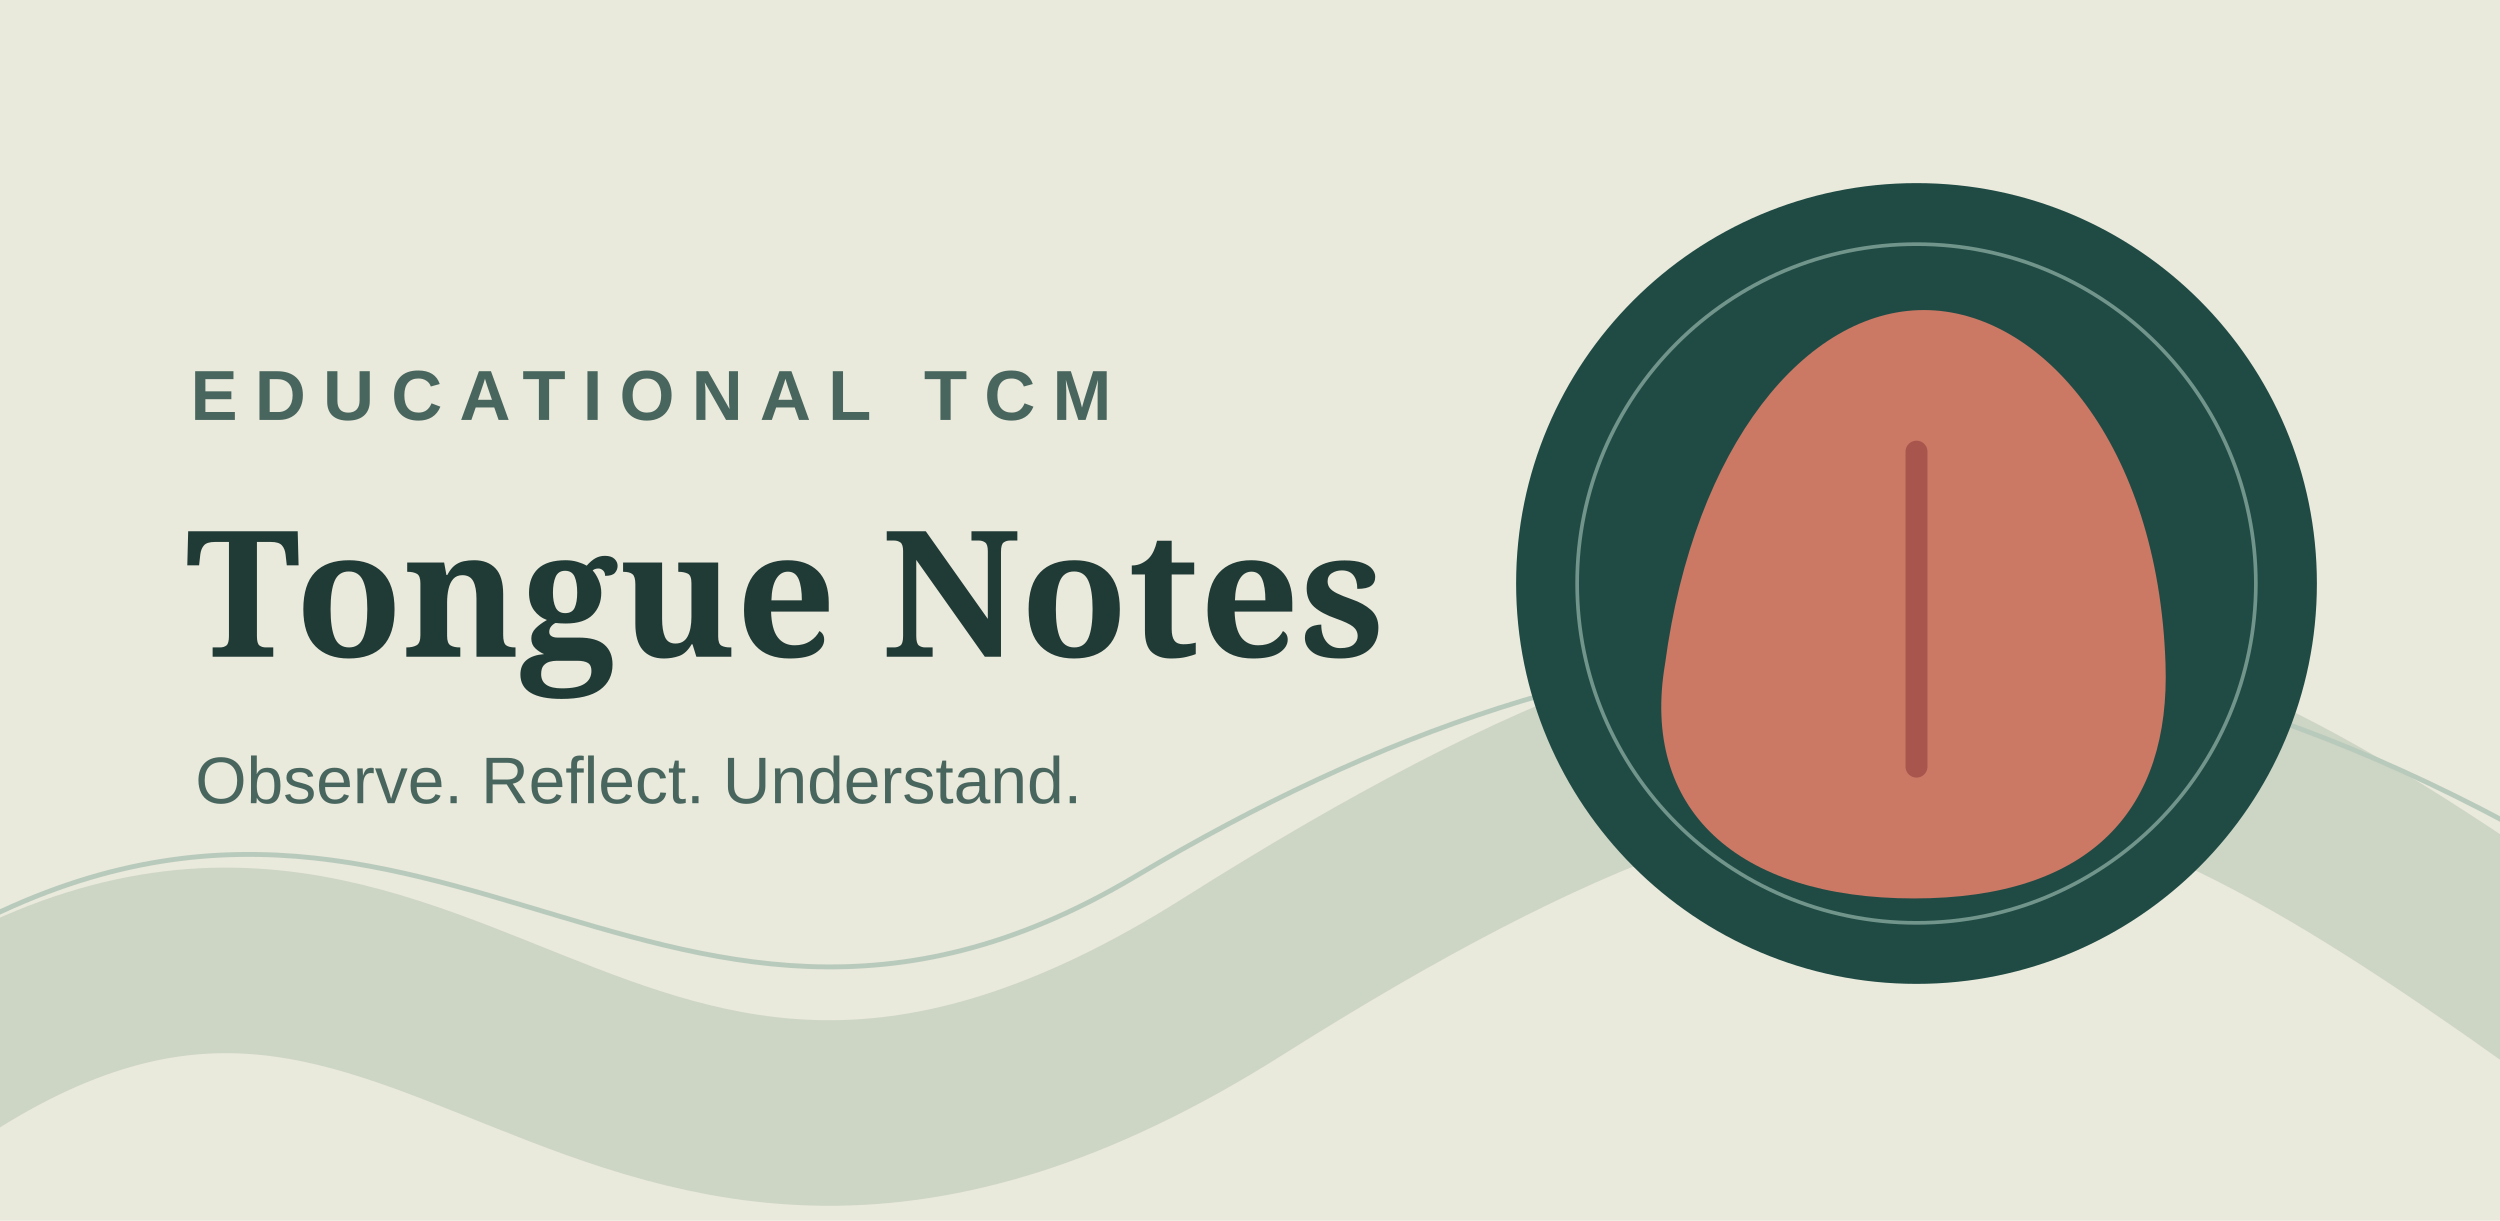
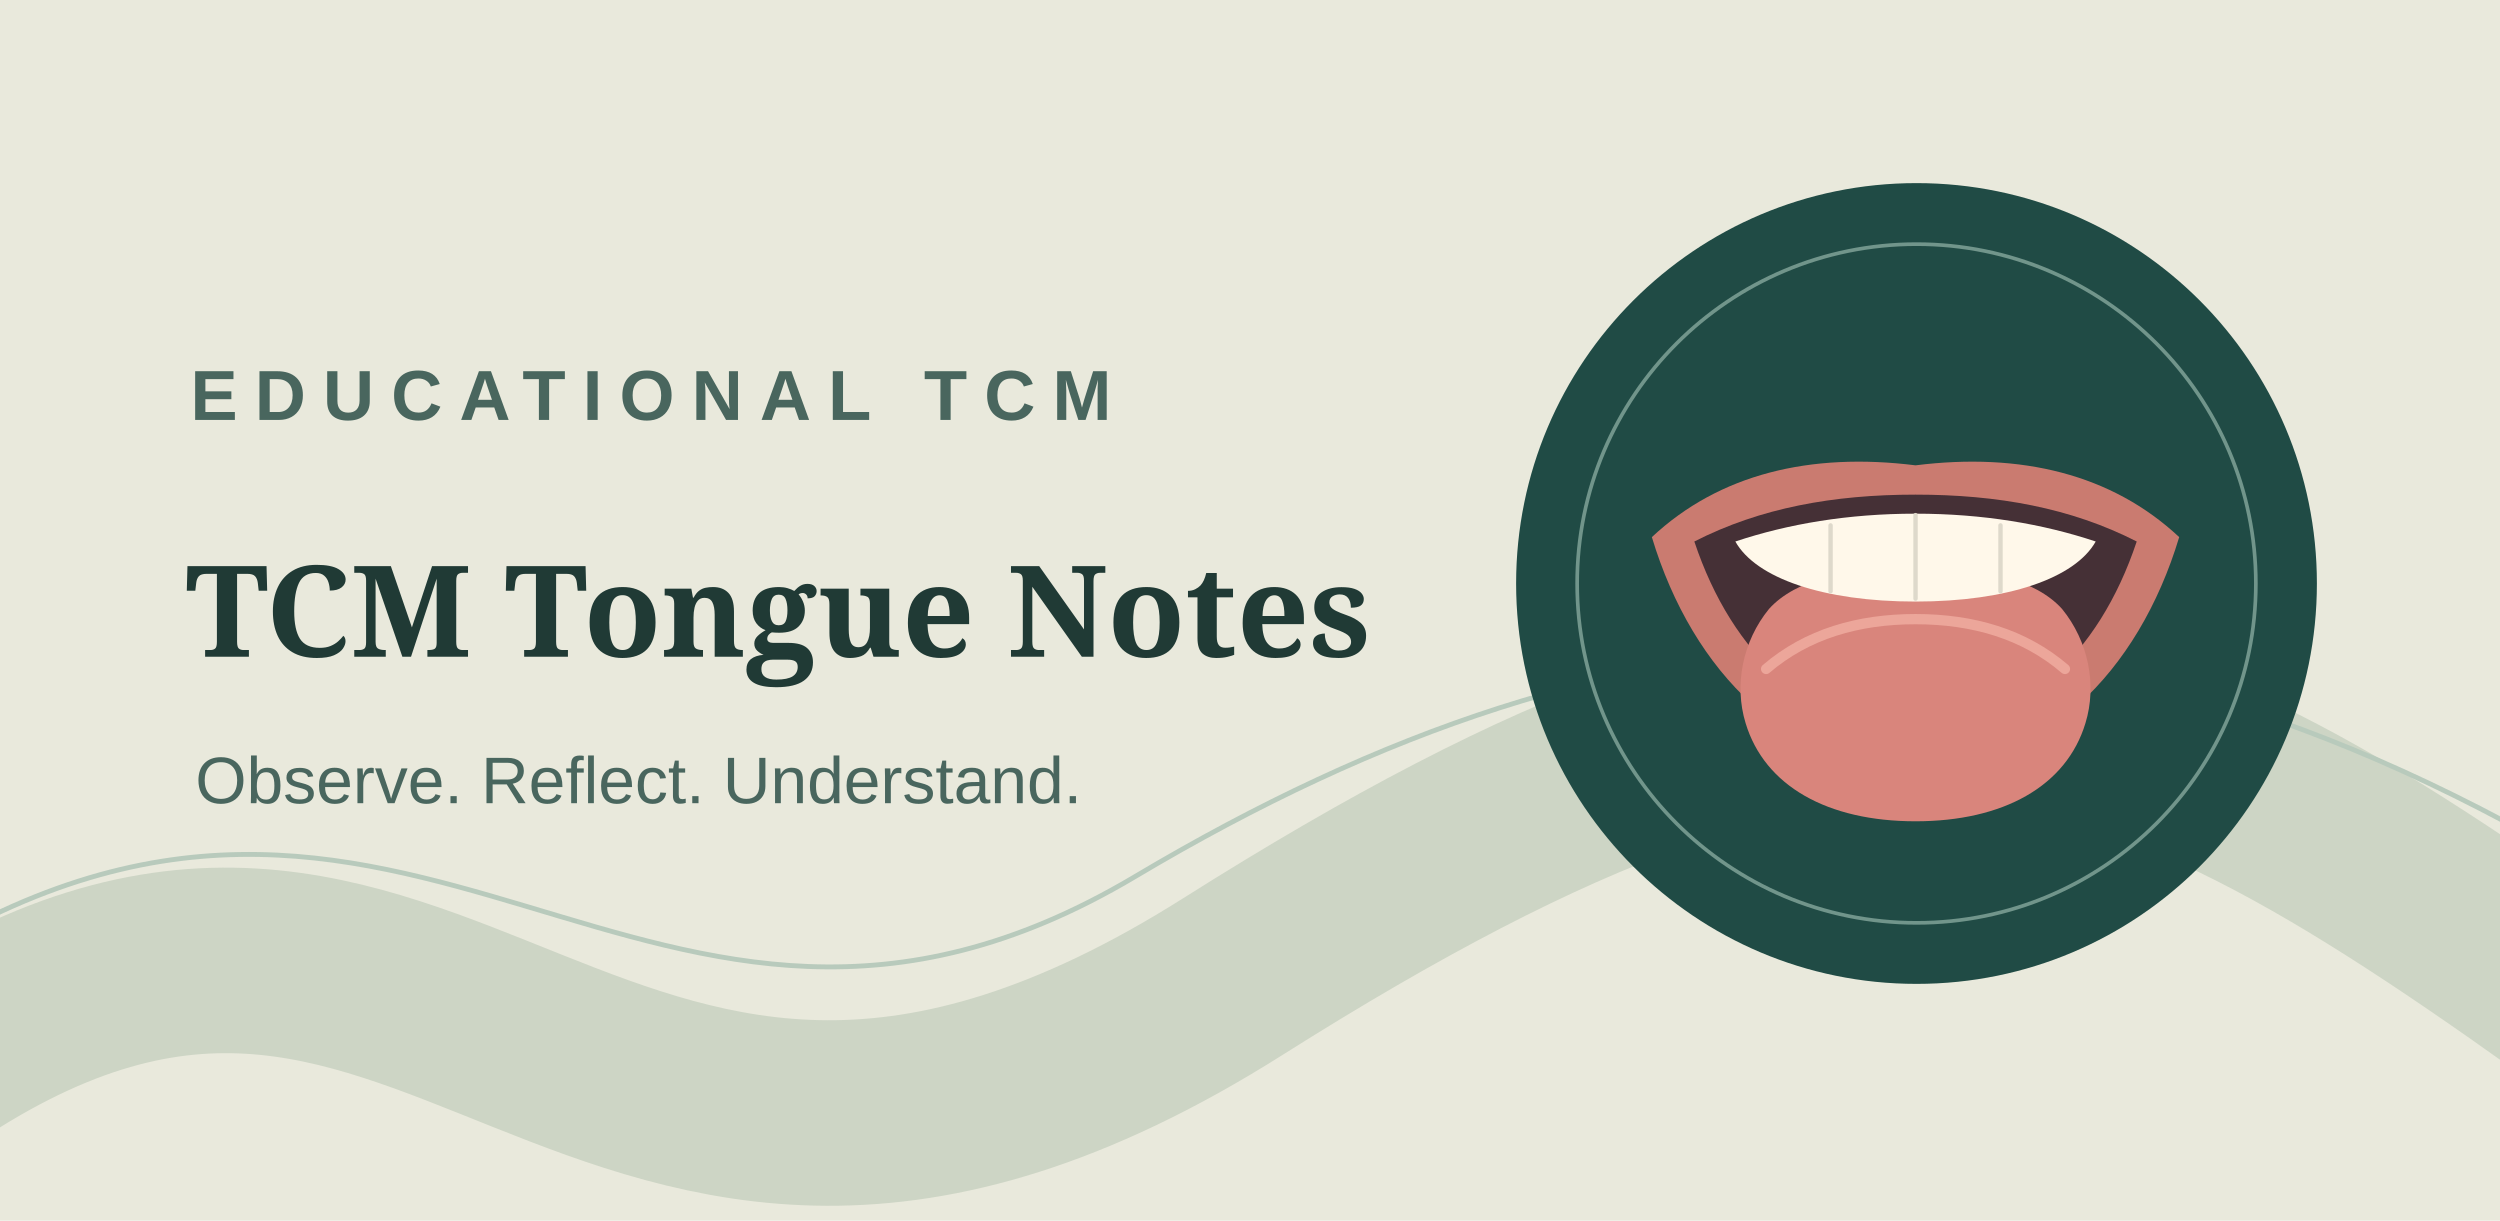
<svg xmlns="http://www.w3.org/2000/svg" viewBox="0 0 1024 500" role="img" aria-labelledby="title desc">
  <rect width="1024" height="500" fill="#E9E9DC" />
  <path d="M-36 440C181 289 239 568 505 400S864 271 1071 421" fill="none" stroke="#CDD5C5" stroke-width="76" stroke-linecap="round" />
  <path d="M-42 397C169 260 265 478 465 359S857 223 1091 375" fill="none" stroke="#B8CABC" stroke-width="2" />
  <circle cx="785" cy="239" r="164" fill="#204B45" />
  <circle cx="785" cy="239" r="139" fill="none" stroke="#71958B" stroke-width="1.5" />
-   <path d="M682 272c12-90 58-145 106-145s96 55 99 145c2 59-30 96-103 96s-112-37-102-96Z" fill="#CB7965" />
-   <path d="M785 185v129" fill="none" stroke="#A7554D" stroke-width="9" stroke-linecap="round" />
+   <g transform="translate(631 67) scale(.6)">
+     <path d="M76 255c46-43 108-58 180-49 72-9 134 6 180 49-28 93-94 158-180 158S104 348 76 255Z" fill="#CA7B70" />
+     <path d="M105 258c45-23 95-32 151-32s106 9 151 32c-26 78-80 128-151 128s-125-50-151-128Z" fill="#453036" />
+     <path d="M156 304c18-20 55-29 100-29s82 9 100 29c18 22 24 52 16 78-13 43-56 67-116 67s-103-24-116-67c-8-26-2-56 16-78Z" fill="#D9857C" />
+     <path d="M154 345c28-24 63-34 102-34s74 10 102 34" fill="none" stroke="#ECA69A" stroke-width="7" stroke-linecap="round" />
+     <path d="M133 258c36-12 77-19 123-19s87 7 123 19c-14 25-60 41-123 41s-109-16-123-41Z" fill="#FFF8EA" />
+     <path d="M198 247v45m58-52v57m58-50v45" fill="none" stroke="#DED9CB" stroke-width="3" stroke-linecap="round" />
+   </g>
  <text x="78" y="172" font-family="Arial, sans-serif" font-size="29" font-weight="700" letter-spacing="7" fill="#49665E">EDUCATIONAL TCM</text>
-   <text x="76" y="269" font-family="Georgia, serif" font-size="72" font-weight="700" fill="#203A35">Tongue Notes</text>
+   <text x="76" y="269" font-family="Georgia, serif" font-size="52" font-weight="700" fill="#203A35">TCM Tongue Notes</text>
  <text x="80" y="329" font-family="Arial, sans-serif" font-size="27" fill="#49665E">Observe. Reflect. Understand.</text>
</svg>
